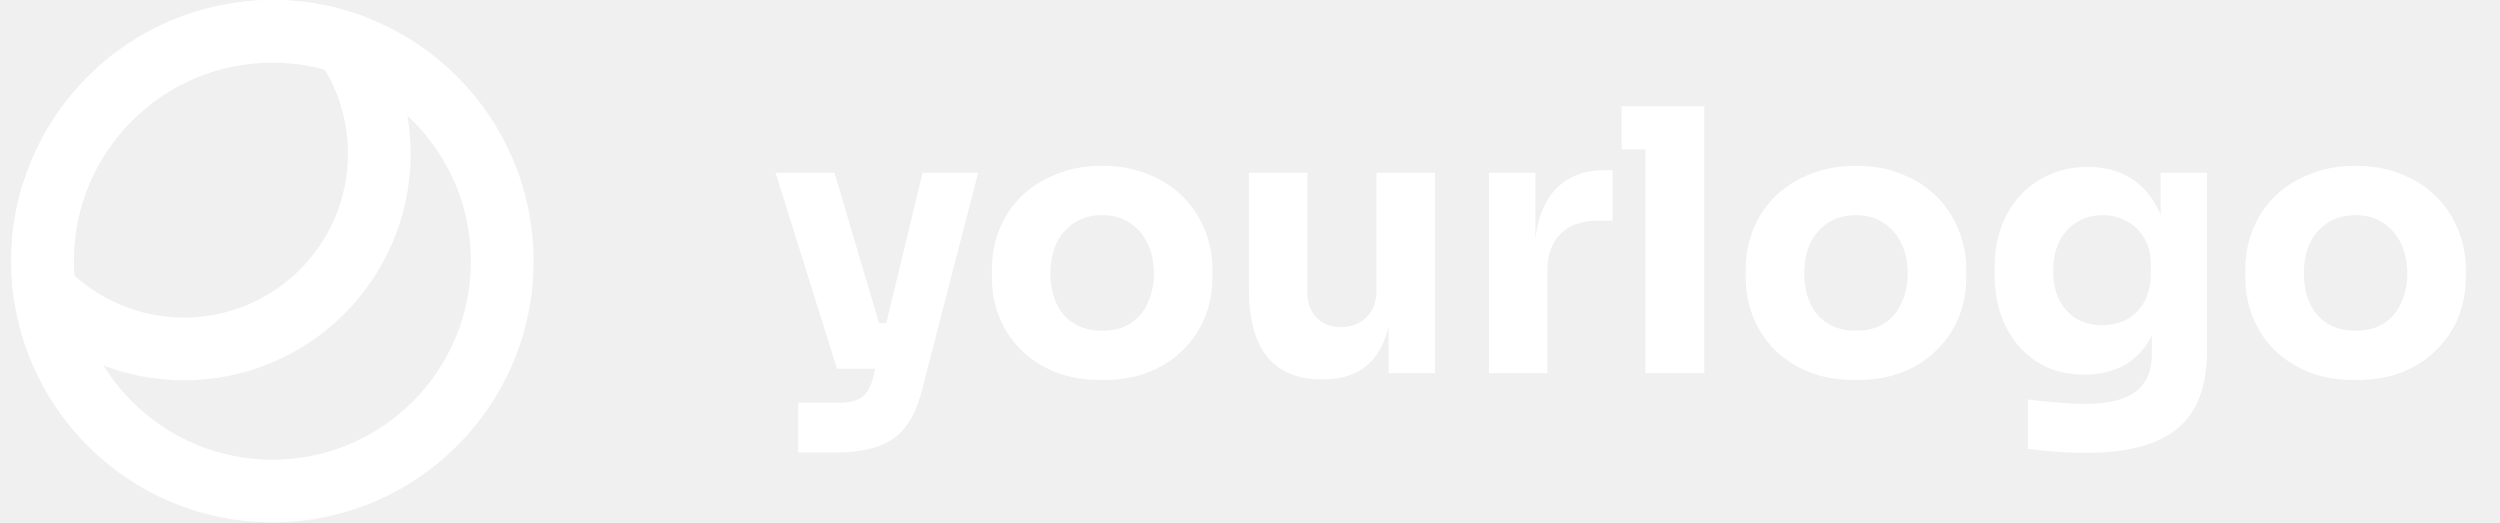
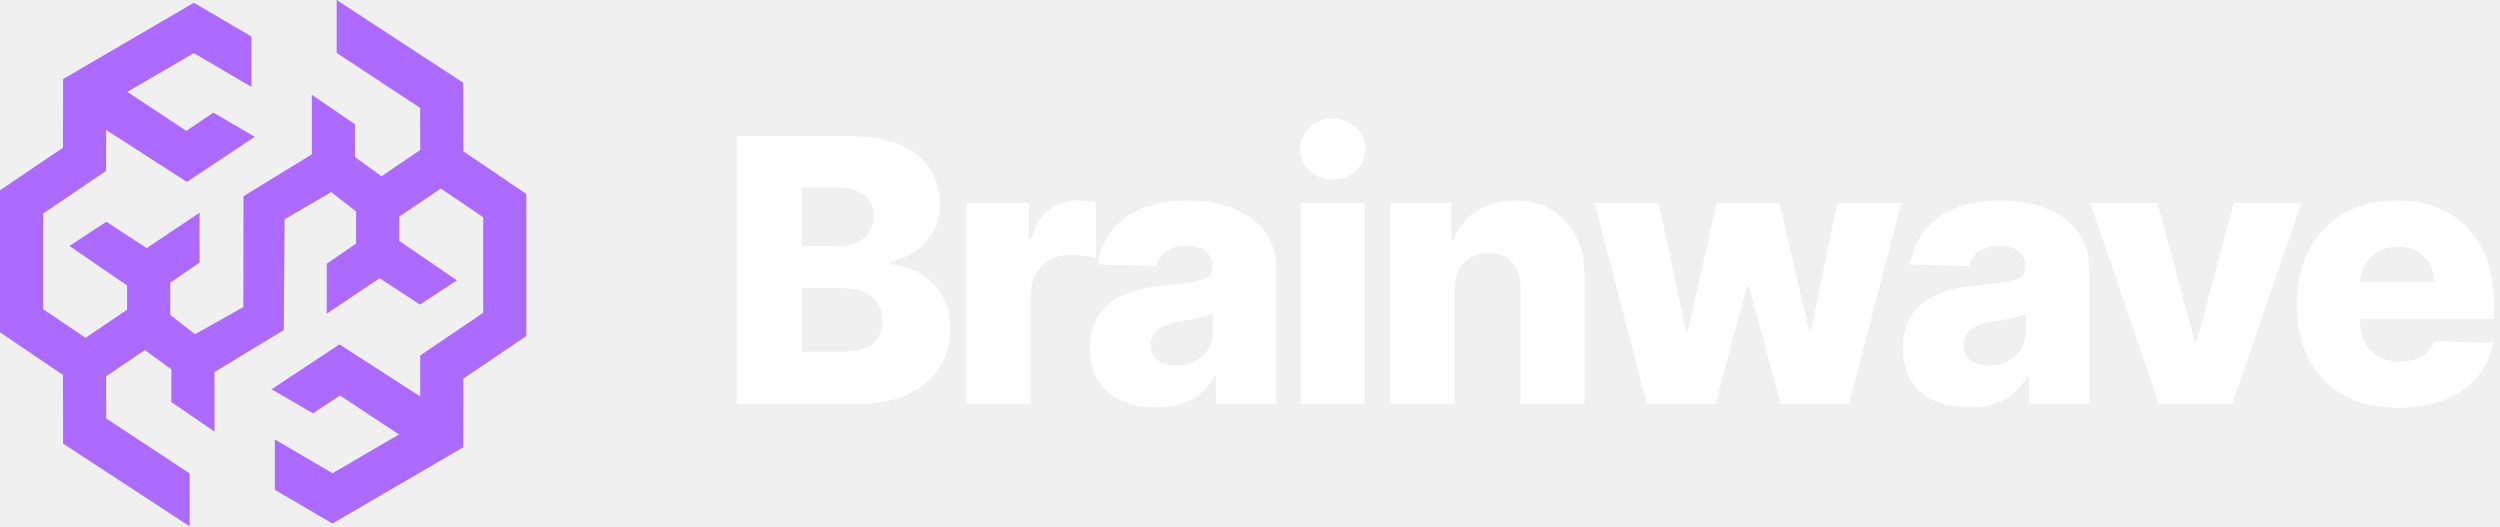
- <svg xmlns="http://www.w3.org/2000/svg" width="134" height="28" viewBox="0 0 134 28" fill="none">
-   <g clip-path="url(#clip0_569_29016)">
-     <circle cx="14.6" cy="14" r="12.32" stroke="white" stroke-width="3.36" />
-     <mask id="mask0_569_29016" style="mask-type:alpha" maskUnits="userSpaceOnUse" x="0" y="0" width="29" height="28">
-       <circle cx="14.6" cy="14" r="14" fill="black" />
-     </mask>
-     <g mask="url(#mask0_569_29016)">
-       <circle cx="9.864" cy="8.235" r="10.467" stroke="white" stroke-width="3.36" />
-     </g>
+ <svg xmlns="http://www.w3.org/2000/svg" width="190" height="40" viewBox="0 0 190 40">
+   <g fill="none" fill-rule="evenodd">
+     <path fill="#FFF" fill-rule="nonzero" d="M56 30.704 56 10.34 64.492 10.34C66.016 10.34 67.292 10.556 68.32 10.986 69.354 11.417 70.129 12.021 70.646 12.796 71.17 13.572 71.432 14.47 71.432 15.491 71.432 16.266 71.269 16.959 70.945 17.569 70.62 18.172 70.172 18.673 69.602 19.07 69.032 19.468 68.373 19.746 67.624 19.905L67.624 20.104C68.445 20.144 69.204 20.366 69.901 20.771 70.603 21.175 71.167 21.738 71.591 22.461 72.015 23.177 72.227 24.025 72.227 25.006 72.227 26.1 71.949 27.078 71.392 27.94 70.835 28.795 70.03 29.471 68.976 29.968 67.922 30.459 66.642 30.704 65.138 30.704L56 30.704ZM60.922 26.736 63.965 26.736C65.032 26.736 65.817 26.534 66.321 26.13 66.831 25.726 67.087 25.162 67.087 24.44 67.087 23.916 66.964 23.465 66.719 23.087 66.474 22.703 66.126 22.408 65.675 22.202 65.224 21.99 64.684 21.884 64.054 21.884L60.922 21.884 60.922 26.736ZM60.922 18.712 63.646 18.712C64.183 18.712 64.66 18.623 65.078 18.444 65.496 18.265 65.82 18.006 66.053 17.668 66.291 17.33 66.41 16.923 66.41 16.445 66.41 15.762 66.169 15.226 65.685 14.835 65.201 14.443 64.548 14.248 63.726 14.248L60.922 14.248 60.922 18.712ZM73.474 30.704 73.474 15.431 78.197 15.431 78.197 18.215 78.356 18.215C78.634 17.208 79.088 16.459 79.718 15.968 80.348 15.471 81.08 15.222 81.915 15.222 82.141 15.222 82.373 15.239 82.612 15.272 82.85 15.299 83.072 15.342 83.278 15.401L83.278 19.627C83.046 19.548 82.741 19.485 82.363 19.438 81.992 19.392 81.66 19.369 81.369 19.369 80.792 19.369 80.272 19.498 79.808 19.756 79.35 20.008 78.989 20.363 78.724 20.82 78.465 21.271 78.336 21.801 78.336 22.411L78.336 30.704 73.474 30.704ZM87.87 30.962C86.896 30.962 86.031 30.8 85.275 30.475 84.526 30.144 83.933 29.646 83.495 28.984 83.064 28.314 82.849 27.476 82.849 26.468 82.849 25.62 82.998 24.904 83.296 24.32 83.594 23.737 84.005 23.263 84.529 22.898 85.053 22.534 85.656 22.259 86.339 22.073 87.022 21.881 87.751 21.752 88.526 21.685 89.395 21.606 90.094 21.523 90.624 21.437 91.155 21.344 91.539 21.215 91.778 21.049 92.023 20.877 92.146 20.635 92.146 20.323L92.146 20.273C92.146 19.763 91.97 19.369 91.619 19.09 91.267 18.812 90.793 18.673 90.197 18.673 89.554 18.673 89.037 18.812 88.646 19.09 88.255 19.369 88.006 19.753 87.9 20.244L83.415 20.084C83.548 19.157 83.889 18.328 84.44 17.599 84.996 16.863 85.759 16.286 86.727 15.869 87.701 15.444 88.871 15.232 90.237 15.232 91.211 15.232 92.109 15.348 92.931 15.58 93.753 15.806 94.469 16.137 95.079 16.575 95.689 17.005 96.159 17.536 96.491 18.166 96.829 18.795 96.998 19.514 96.998 20.323L96.998 30.704 92.424 30.704 92.424 28.576 92.305 28.576C92.033 29.093 91.685 29.53 91.261 29.889 90.843 30.247 90.349 30.515 89.779 30.694 89.216 30.873 88.579 30.962 87.87 30.962ZM89.371 27.78C89.895 27.78 90.366 27.674 90.783 27.462 91.208 27.25 91.546 26.959 91.798 26.587 92.049 26.209 92.175 25.772 92.175 25.275L92.175 23.823C92.036 23.896 91.867 23.962 91.668 24.022 91.476 24.082 91.264 24.138 91.032 24.191 90.8 24.244 90.561 24.291 90.316 24.33 90.071 24.37 89.835 24.407 89.61 24.44 89.153 24.512 88.762 24.625 88.437 24.778 88.119 24.93 87.873 25.129 87.701 25.374 87.535 25.613 87.453 25.898 87.453 26.229 87.453 26.733 87.632 27.118 87.989 27.383 88.354 27.648 88.815 27.78 89.371 27.78ZM98.851 30.704 98.851 15.431 103.713 15.431 103.713 30.704 98.851 30.704ZM101.287 13.651C100.604 13.651 100.018 13.426 99.527 12.975 99.037 12.518 98.791 11.968 98.791 11.325 98.791 10.688 99.037 10.145 99.527 9.694 100.018 9.236 100.604 9.008 101.287 9.008 101.976 9.008 102.563 9.236 103.047 9.694 103.537 10.145 103.783 10.688 103.783 11.325 103.783 11.968 103.537 12.518 103.047 12.975 102.563 13.426 101.976 13.651 101.287 13.651ZM110.55 21.994 110.55 30.704 105.688 30.704 105.688 15.431 110.312 15.431 110.312 18.235 110.481 18.235C110.819 17.3 111.395 16.568 112.211 16.038 113.026 15.501 113.997 15.232 115.124 15.232 116.198 15.232 117.129 15.474 117.918 15.958 118.714 16.435 119.33 17.105 119.768 17.967 120.212 18.822 120.43 19.823 120.424 20.97L120.424 30.704 115.562 30.704 115.562 21.924C115.568 21.076 115.353 20.413 114.915 19.935 114.484 19.458 113.884 19.22 113.116 19.22 112.605 19.22 112.154 19.332 111.763 19.558 111.379 19.776 111.08 20.091 110.868 20.502 110.663 20.913 110.557 21.41 110.55 21.994Z" />
+     <polygon fill="#FFF" fill-rule="nonzero" points="125.168 30.704 121.19 15.431 126.073 15.431 128.131 25.215 128.26 25.215 130.467 15.431 135.23 15.431 137.497 25.146 137.627 25.146 139.625 15.431 144.507 15.431 140.52 30.704 135.32 30.704 132.933 21.805 132.764 21.805 130.378 30.704" />
+     <path fill="#FFF" fill-rule="nonzero" d="M149.644,30.962 C148.67,30.962 147.805,30.8 147.049,30.475 C146.3,30.144 145.706,29.646 145.269,28.984 C144.838,28.314 144.623,27.476 144.623,26.468 C144.623,25.62 144.772,24.904 145.07,24.32 C145.368,23.737 145.779,23.263 146.303,22.898 C146.827,22.534 147.43,22.259 148.113,22.073 C148.796,21.881 149.525,21.752 150.3,21.685 C151.169,21.606 151.868,21.523 152.398,21.437 C152.929,21.344 153.313,21.215 153.552,21.049 C153.797,20.877 153.92,20.635 153.92,20.323 L153.92,20.273 C153.92,19.763 153.744,19.369 153.393,19.09 C153.041,18.812 152.567,18.673 151.971,18.673 C151.328,18.673 150.811,18.812 150.42,19.09 C150.028,19.369 149.78,19.753 149.674,20.244 L145.189,20.084 C145.322,19.157 145.663,18.328 146.214,17.599 C146.77,16.863 147.533,16.286 148.501,15.869 C149.475,15.444 150.645,15.232 152.01,15.232 C152.985,15.232 153.883,15.348 154.705,15.58 C155.527,15.806 156.243,16.137 156.853,16.575 C157.463,17.005 157.933,17.536 158.265,18.166 C158.603,18.795 158.772,19.514 158.772,20.323 L158.772,30.704 L154.198,30.704 L154.198,28.576 L154.079,28.576 C153.807,29.093 153.459,29.53 153.035,29.889 C152.617,30.247 152.123,30.515 151.553,30.694 C150.99,30.873 150.353,30.962 149.644,30.962 Z M151.145,27.78 C151.669,27.78 152.14,27.674 152.557,27.462 C152.982,27.25 153.32,26.959 153.572,26.587 C153.823,26.209 153.949,25.772 153.949,25.275 L153.949,23.823 C153.81,23.896 153.641,23.962 153.442,24.022 C153.25,24.082 153.038,24.138 152.806,24.191 C152.574,24.244 152.335,24.291 152.09,24.33 C151.845,24.37 151.609,24.407 151.384,24.44 C150.927,24.512 150.536,24.625 150.211,24.778 C149.893,24.93 149.647,25.129 149.475,25.374 C149.309,25.613 149.226,25.898 149.226,26.229 C149.226,26.733 149.405,27.118 149.763,27.383 C150.128,27.648 150.589,27.78 151.145,27.78 Z" />
+     <polygon fill="#FFF" fill-rule="nonzero" points="174.893 15.431 169.653 30.704 164.085 30.704 158.855 15.431 163.976 15.431 166.79 25.951 166.949 25.951 169.773 15.431" />
+     <path fill="#FFF" fill-rule="nonzero" d="M182.285,30.992 C180.687,30.992 179.308,30.677 178.148,30.048 C176.995,29.411 176.107,28.506 175.484,27.333 C174.867,26.153 174.559,24.751 174.559,23.127 C174.559,21.549 174.87,20.171 175.493,18.991 C176.117,17.804 176.995,16.883 178.128,16.227 C179.262,15.564 180.598,15.232 182.136,15.232 C183.223,15.232 184.217,15.401 185.118,15.739 C186.02,16.077 186.799,16.578 187.455,17.241 C188.111,17.904 188.622,18.722 188.986,19.697 C189.351,20.665 189.533,21.775 189.533,23.028 L189.533,24.241 L176.259,24.241 L176.259,21.417 L185.009,21.417 C185.002,20.9 184.88,20.439 184.641,20.035 C184.403,19.63 184.074,19.316 183.657,19.09 C183.246,18.858 182.772,18.742 182.235,18.742 C181.691,18.742 181.204,18.865 180.773,19.11 C180.342,19.349 180.001,19.677 179.749,20.095 C179.497,20.505 179.365,20.973 179.351,21.497 L179.351,24.37 C179.351,24.993 179.474,25.54 179.719,26.011 C179.965,26.475 180.313,26.836 180.763,27.095 C181.214,27.353 181.751,27.482 182.374,27.482 C182.805,27.482 183.196,27.423 183.547,27.303 C183.899,27.184 184.2,27.008 184.452,26.776 C184.704,26.544 184.893,26.259 185.019,25.921 L189.484,26.05 C189.298,27.051 188.89,27.923 188.261,28.666 C187.637,29.401 186.819,29.975 185.805,30.386 C184.79,30.79 183.617,30.992 182.285,30.992 Z" />
+     <polygon fill="#AC6AFF" fill-rule="nonzero" points="35.213 11.501 35.206 6.288 25.586 0 25.586 4.022 31.931 8.2 31.936 11.402 28.988 13.398 26.977 11.931 26.977 9.446 23.7 7.204 23.7 11.727 18.505 14.915 18.495 23.335 14.822 25.403 12.937 23.926 12.937 21.488 15.169 19.959 15.169 19.939 15.169 16.166 11.152 18.854 8.081 16.856 5.276 18.693 9.659 21.694 9.659 23.536 6.5 25.674 3.277 23.492 3.277 16.23 8.062 12.991 8.066 9.875 14.203 13.827 19.361 10.394 16.216 8.559 14.159 9.947 9.677 6.983 14.731 4.036 19.11 6.603 19.11 2.775 14.736 .211 4.794 6.008 4.787 11.223 0 14.465 0 25.257 4.787 28.499 4.794 33.714 14.414 40 14.414 35.981 8.069 31.803 8.064 28.601 11.012 26.605 13.023 28.072 13.023 30.557 16.3 32.798 16.3 28.275 21.569 25.088 21.628 16.667 25.178 14.599 27.063 16.076 27.063 18.514 24.831 20.043 24.831 20.063 24.831 23.837 28.848 21.148 31.919 23.146 34.724 21.309 30.34 18.306 30.34 16.466 33.5 14.329 36.723 16.511 36.723 23.772 31.939 27.012 31.934 30.127 25.797 26.173 20.639 29.584 23.784 31.416 25.841 30.055 30.323 33.019 25.269 35.966 20.89 33.399 20.89 37.225 25.264 39.789 35.206 33.995 35.213 28.779 40 25.537 40 14.743" />
  </g>
-   <path d="M42.785 24.253V21.588H45.02C45.36 21.588 45.647 21.542 45.882 21.45C46.117 21.372 46.307 21.235 46.451 21.039C46.594 20.843 46.712 20.575 46.803 20.235L49.45 9.259H52.429L49.43 20.862C49.221 21.699 48.927 22.365 48.548 22.862C48.182 23.358 47.685 23.711 47.058 23.92C46.444 24.142 45.66 24.253 44.706 24.253H42.785ZM46.157 19.765V17.315H48.43V19.765H46.157ZM44.863 19.765L41.57 9.259H44.726L47.842 19.765H44.863ZM59.066 20.372C58.125 20.372 57.288 20.229 56.557 19.941C55.825 19.641 55.204 19.236 54.695 18.726C54.198 18.216 53.819 17.635 53.558 16.982C53.297 16.315 53.166 15.616 53.166 14.884V14.434C53.166 13.689 53.297 12.983 53.558 12.317C53.832 11.637 54.224 11.043 54.734 10.533C55.257 10.024 55.884 9.625 56.616 9.338C57.347 9.037 58.164 8.887 59.066 8.887C59.993 8.887 60.816 9.037 61.535 9.338C62.267 9.625 62.888 10.024 63.397 10.533C63.907 11.043 64.299 11.637 64.573 12.317C64.848 12.983 64.985 13.689 64.985 14.434V14.884C64.985 15.616 64.854 16.315 64.593 16.982C64.331 17.635 63.946 18.216 63.436 18.726C62.94 19.236 62.326 19.641 61.594 19.941C60.862 20.229 60.019 20.372 59.066 20.372ZM59.066 17.726C59.68 17.726 60.189 17.596 60.594 17.334C60.999 17.073 61.306 16.707 61.516 16.237C61.738 15.766 61.849 15.244 61.849 14.669C61.849 14.055 61.738 13.519 61.516 13.062C61.293 12.591 60.973 12.219 60.555 11.944C60.15 11.67 59.654 11.533 59.066 11.533C58.491 11.533 57.994 11.67 57.576 11.944C57.158 12.219 56.838 12.591 56.616 13.062C56.407 13.519 56.302 14.055 56.302 14.669C56.302 15.244 56.407 15.766 56.616 16.237C56.825 16.707 57.138 17.073 57.556 17.334C57.974 17.596 58.478 17.726 59.066 17.726ZM70.799 20.333C69.558 20.333 68.604 19.935 67.938 19.138C67.271 18.328 66.938 17.112 66.938 15.492V9.259H70.074V15.649C70.074 16.224 70.237 16.681 70.564 17.021C70.891 17.36 71.329 17.53 71.877 17.53C72.439 17.53 72.897 17.354 73.249 17.001C73.602 16.648 73.779 16.172 73.779 15.57V9.259H76.915V20H74.425V15.472H74.641C74.641 16.557 74.497 17.465 74.21 18.197C73.935 18.916 73.524 19.451 72.975 19.804C72.426 20.157 71.747 20.333 70.937 20.333H70.799ZM79.806 20V9.259H82.295V13.865H82.237C82.237 12.35 82.557 11.18 83.197 10.357C83.85 9.534 84.791 9.122 86.019 9.122H86.431V11.827H85.647C84.785 11.827 84.118 12.062 83.648 12.532C83.177 12.99 82.942 13.656 82.942 14.532V20H79.806ZM88.193 20V5.692H91.349V20H88.193ZM86.919 8.005V5.692H91.349V8.005H86.919ZM99.471 20.372C98.531 20.372 97.694 20.229 96.963 19.941C96.231 19.641 95.61 19.236 95.101 18.726C94.604 18.216 94.225 17.635 93.964 16.982C93.703 16.315 93.572 15.616 93.572 14.884V14.434C93.572 13.689 93.703 12.983 93.964 12.317C94.238 11.637 94.63 11.043 95.14 10.533C95.662 10.024 96.29 9.625 97.021 9.338C97.753 9.037 98.57 8.887 99.471 8.887C100.399 8.887 101.222 9.037 101.941 9.338C102.673 9.625 103.293 10.024 103.803 10.533C104.313 11.043 104.705 11.637 104.979 12.317C105.253 12.983 105.391 13.689 105.391 14.434V14.884C105.391 15.616 105.26 16.315 104.999 16.982C104.737 17.635 104.352 18.216 103.842 18.726C103.346 19.236 102.732 19.641 102 19.941C101.268 20.229 100.425 20.372 99.471 20.372ZM99.471 17.726C100.086 17.726 100.595 17.596 101 17.334C101.405 17.073 101.712 16.707 101.921 16.237C102.144 15.766 102.255 15.244 102.255 14.669C102.255 14.055 102.144 13.519 101.921 13.062C101.699 12.591 101.379 12.219 100.961 11.944C100.556 11.67 100.059 11.533 99.471 11.533C98.897 11.533 98.4 11.67 97.982 11.944C97.564 12.219 97.244 12.591 97.021 13.062C96.812 13.519 96.708 14.055 96.708 14.669C96.708 15.244 96.812 15.766 97.021 16.237C97.231 16.707 97.544 17.073 97.962 17.334C98.38 17.596 98.883 17.726 99.471 17.726ZM111.813 24.273C111.29 24.273 110.754 24.253 110.206 24.214C109.657 24.175 109.154 24.122 108.696 24.057V21.411C109.154 21.477 109.657 21.529 110.206 21.568C110.768 21.62 111.277 21.646 111.734 21.646C112.584 21.646 113.27 21.548 113.792 21.352C114.328 21.156 114.72 20.856 114.968 20.451C115.217 20.059 115.341 19.549 115.341 18.922V16.786L115.909 15.531C115.883 16.485 115.694 17.302 115.341 17.981C115.001 18.661 114.524 19.183 113.91 19.549C113.296 19.902 112.564 20.078 111.715 20.078C110.983 20.078 110.317 19.948 109.716 19.686C109.128 19.412 108.625 19.033 108.206 18.55C107.788 18.066 107.468 17.504 107.246 16.864C107.024 16.211 106.913 15.505 106.913 14.747V14.296C106.913 13.539 107.03 12.833 107.266 12.18C107.501 11.526 107.841 10.958 108.285 10.474C108.729 9.991 109.258 9.619 109.872 9.357C110.487 9.083 111.166 8.946 111.911 8.946C112.773 8.946 113.518 9.135 114.145 9.514C114.786 9.893 115.289 10.448 115.654 11.18C116.02 11.912 116.216 12.794 116.242 13.826L115.811 13.944V9.259H118.3V18.726C118.3 20.046 118.065 21.111 117.595 21.921C117.124 22.731 116.406 23.326 115.439 23.704C114.485 24.083 113.276 24.273 111.813 24.273ZM112.695 17.432C113.178 17.432 113.616 17.328 114.008 17.119C114.4 16.897 114.707 16.583 114.929 16.178C115.164 15.773 115.282 15.283 115.282 14.708V14.14C115.282 13.578 115.158 13.107 114.91 12.728C114.674 12.336 114.361 12.042 113.969 11.846C113.577 11.637 113.159 11.533 112.714 11.533C112.192 11.533 111.728 11.657 111.323 11.905C110.918 12.153 110.604 12.5 110.382 12.944C110.16 13.388 110.049 13.911 110.049 14.512C110.049 15.126 110.16 15.655 110.382 16.1C110.617 16.531 110.931 16.864 111.323 17.099C111.728 17.321 112.185 17.432 112.695 17.432ZM126.249 20.372C125.308 20.372 124.472 20.229 123.74 19.941C123.009 19.641 122.388 19.236 121.878 18.726C121.382 18.216 121.003 17.635 120.742 16.982C120.48 16.315 120.35 15.616 120.35 14.884V14.434C120.35 13.689 120.48 12.983 120.742 12.317C121.016 11.637 121.408 11.043 121.918 10.533C122.44 10.024 123.067 9.625 123.799 9.338C124.531 9.037 125.348 8.887 126.249 8.887C127.177 8.887 128 9.037 128.719 9.338C129.45 9.625 130.071 10.024 130.581 10.533C131.09 11.043 131.482 11.637 131.757 12.317C132.031 12.983 132.168 13.689 132.168 14.434V14.884C132.168 15.616 132.038 16.315 131.776 16.982C131.515 17.635 131.13 18.216 130.62 18.726C130.123 19.236 129.509 19.641 128.778 19.941C128.046 20.229 127.203 20.372 126.249 20.372ZM126.249 17.726C126.863 17.726 127.373 17.596 127.778 17.334C128.183 17.073 128.49 16.707 128.699 16.237C128.921 15.766 129.032 15.244 129.032 14.669C129.032 14.055 128.921 13.519 128.699 13.062C128.477 12.591 128.157 12.219 127.739 11.944C127.334 11.67 126.837 11.533 126.249 11.533C125.674 11.533 125.178 11.67 124.76 11.944C124.341 12.219 124.021 12.591 123.799 13.062C123.59 13.519 123.486 14.055 123.486 14.669C123.486 15.244 123.59 15.766 123.799 16.237C124.008 16.707 124.322 17.073 124.74 17.334C125.158 17.596 125.661 17.726 126.249 17.726Z" fill="white" />
-   <defs>
-     <clipPath id="clip0_569_29016">
-       <rect width="28" height="28" fill="white" transform="translate(0.599609)" />
-     </clipPath>
-   </defs>
</svg>
